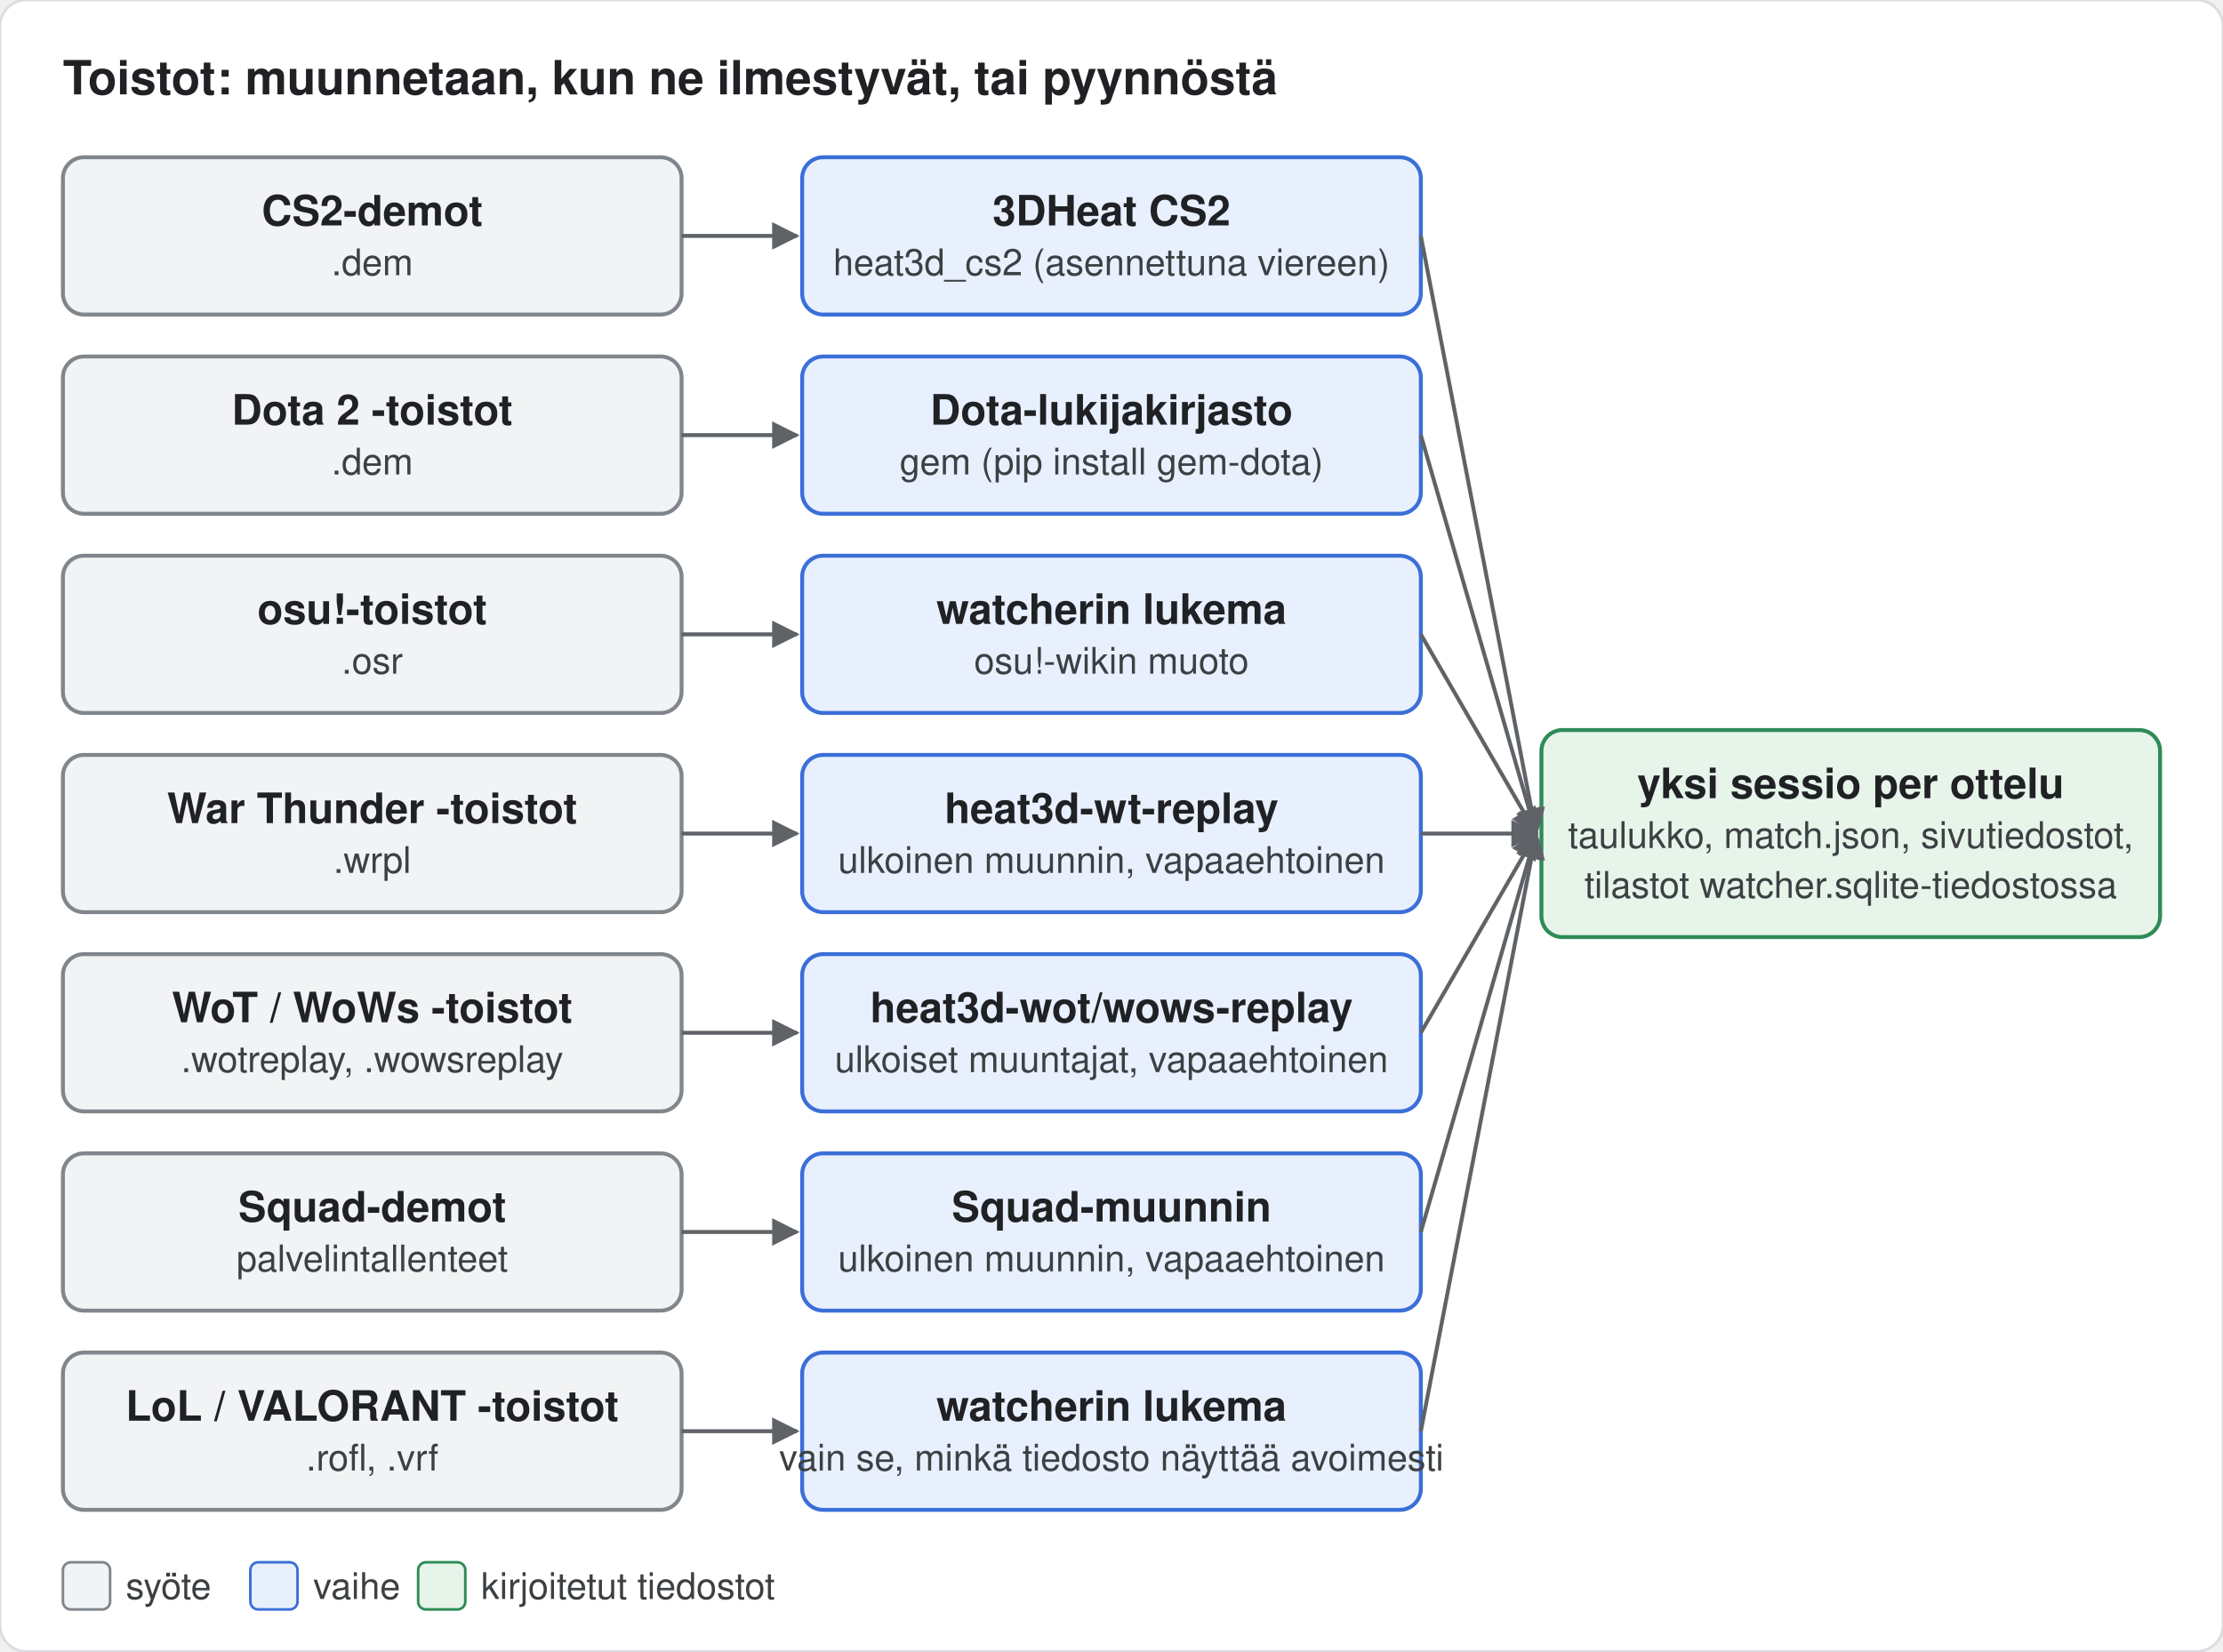
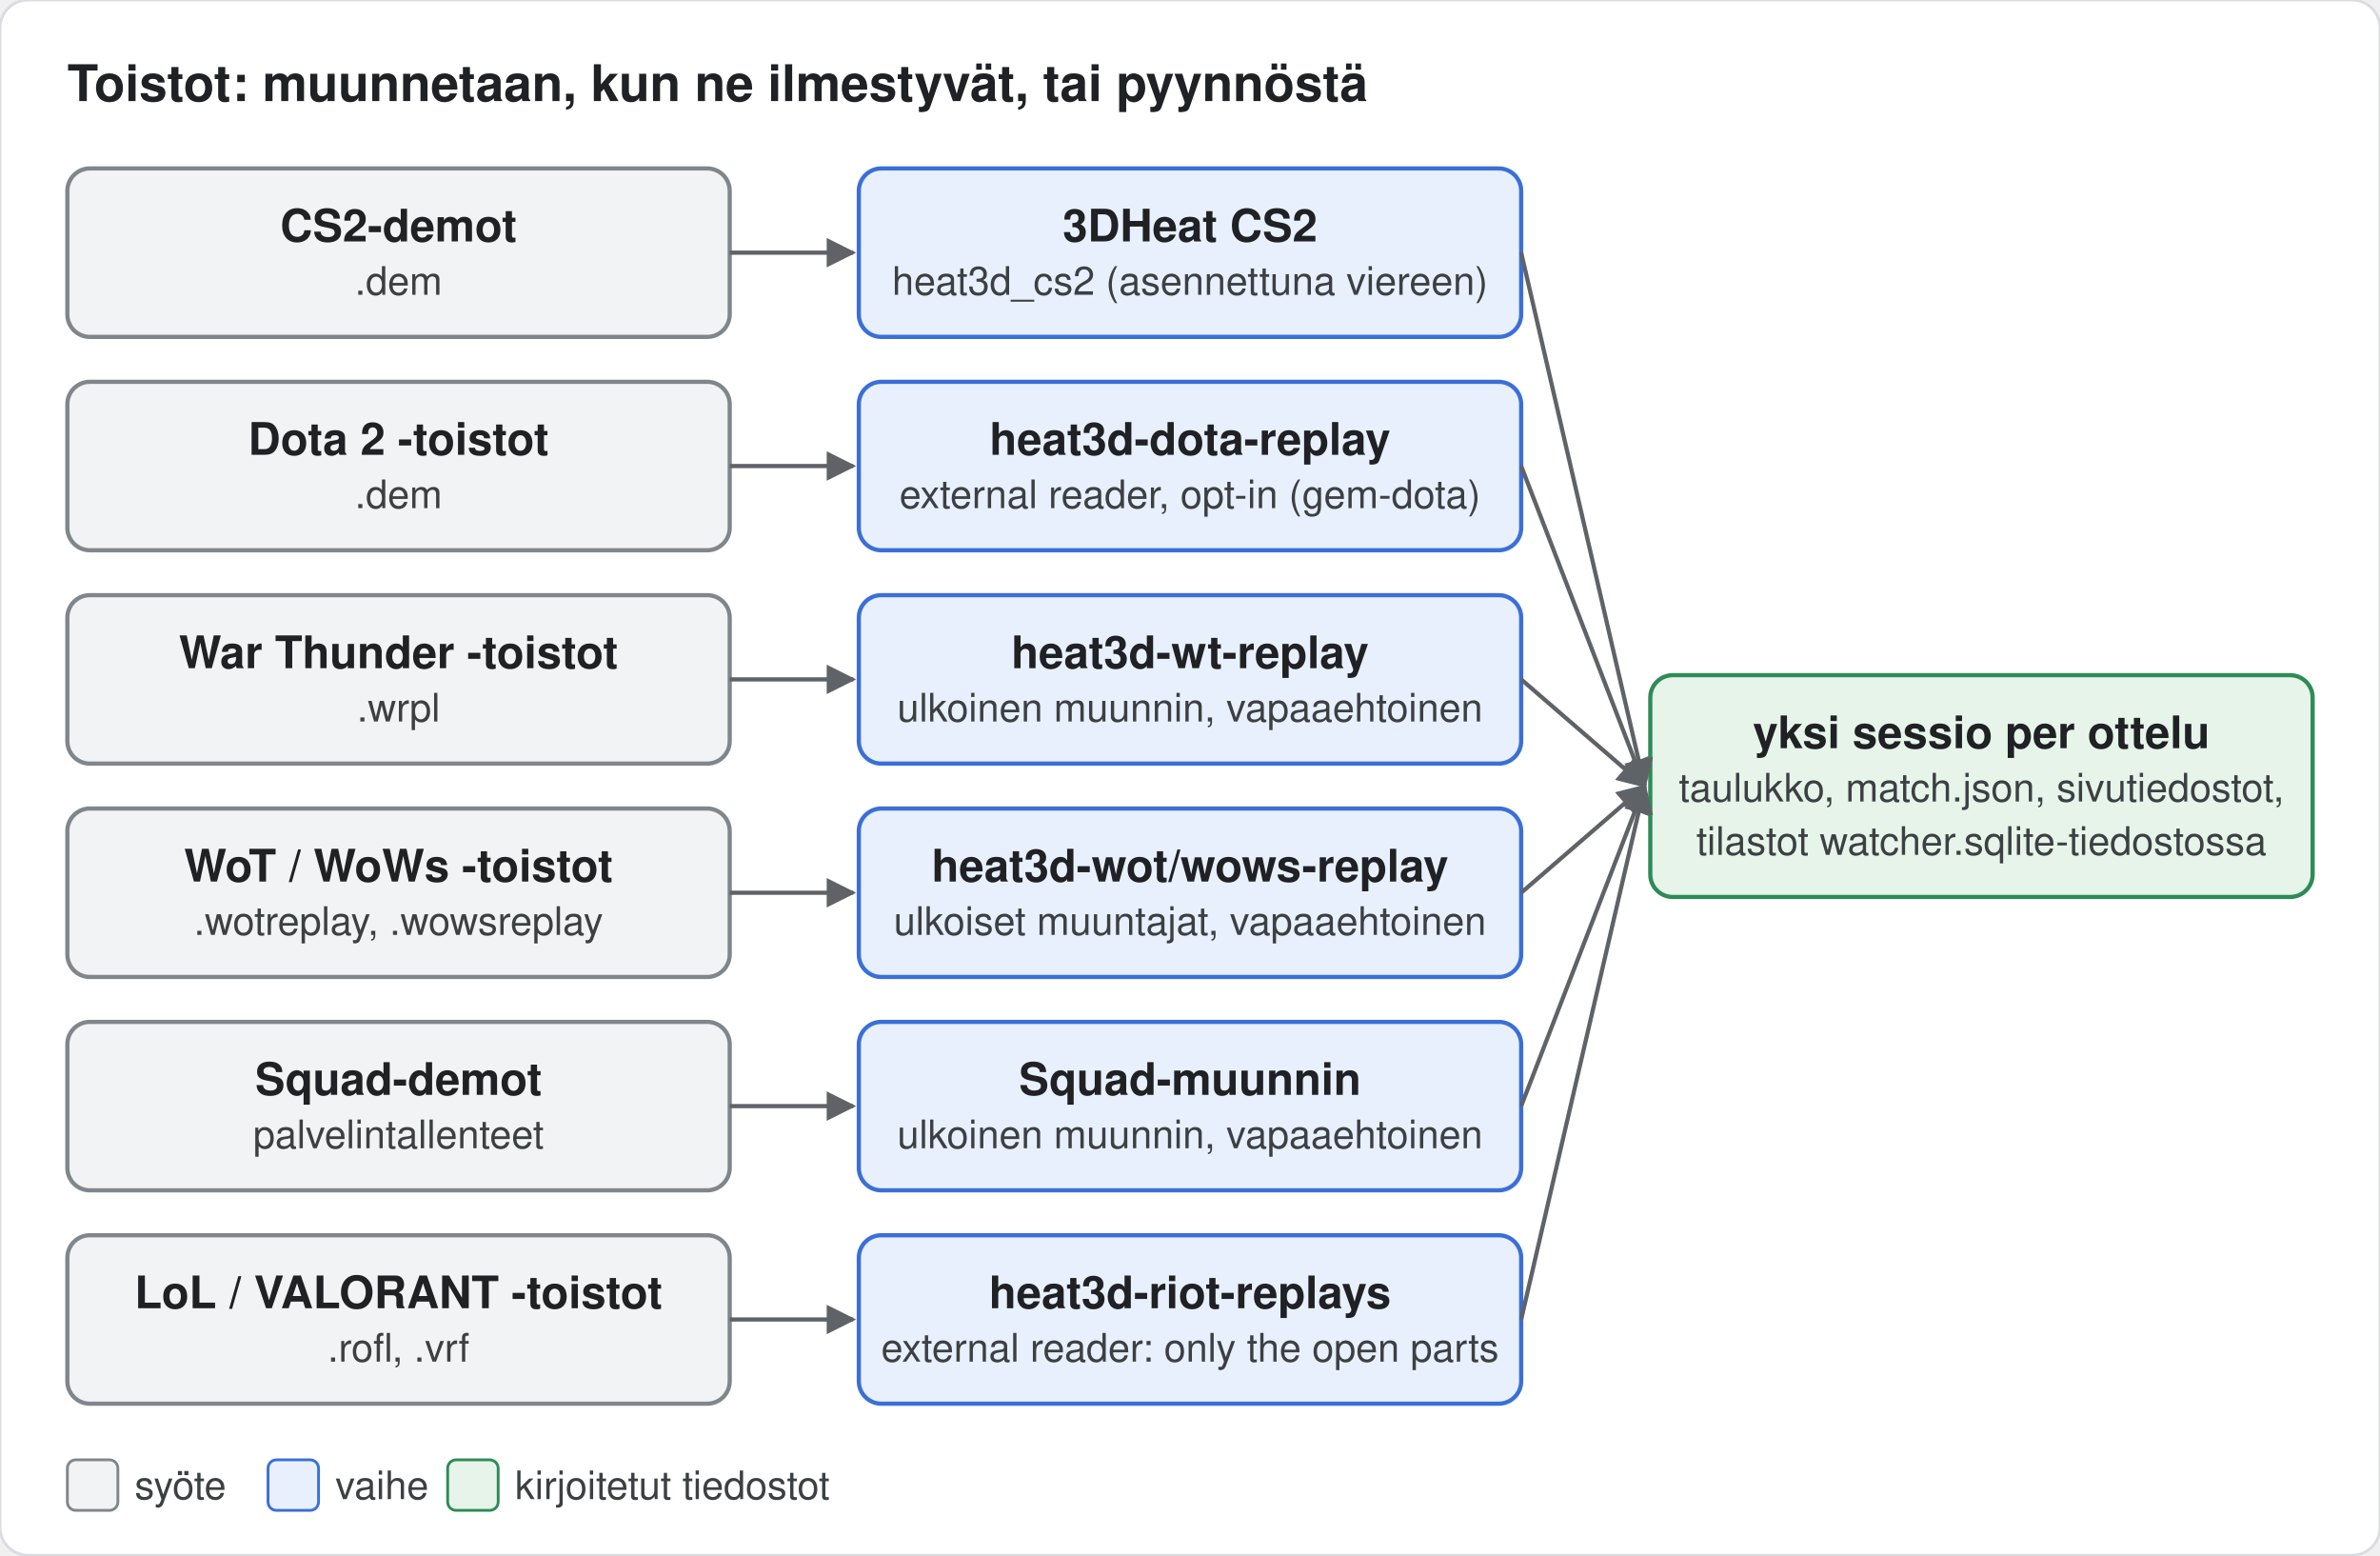
- <svg xmlns="http://www.w3.org/2000/svg" width="848" height="630" viewBox="0 0 848 630" font-family="Segoe UI,Helvetica,Arial,sans-serif" role="img" aria-label="Replays: converted when they appear, or on request">
+ <svg xmlns="http://www.w3.org/2000/svg" width="848" height="554" viewBox="0 0 848 554" font-family="Segoe UI,Helvetica,Arial,sans-serif" role="img" aria-label="Replays: converted when they appear, or on request">
  <defs>
    <marker id="a" viewBox="0 0 10 10" refX="9" refY="5" markerWidth="7" markerHeight="7" orient="auto">
      <path d="M0,0 L10,5 L0,10 z" fill="#5f6368" />
    </marker>
  </defs>
-   <rect width="848" height="630" rx="10" fill="#ffffff" stroke="#dadce0" />
+   <rect width="848" height="554" rx="10" fill="#ffffff" stroke="#dadce0" />
  <text x="24" y="36" font-size="18" font-weight="600" fill="#202124">Toistot: muunnetaan, kun ne ilmestyvät, tai pyynnöstä</text>
  <rect x="24" y="60.0" width="236" height="60" rx="8" fill="#f1f3f4" stroke="#80868b" stroke-width="1.5" />
  <text x="142.0" y="86.0" text-anchor="middle" font-weight="600" font-size="16" fill="#202124">CS2-demot</text>
  <text x="142.0" y="105.0" text-anchor="middle" font-size="14" fill="#3c4043">.dem</text>
  <rect x="24" y="136.0" width="236" height="60" rx="8" fill="#f1f3f4" stroke="#80868b" stroke-width="1.5" />
  <text x="142.0" y="162.0" text-anchor="middle" font-weight="600" font-size="16" fill="#202124">Dota 2 -toistot</text>
  <text x="142.0" y="181.0" text-anchor="middle" font-size="14" fill="#3c4043">.dem</text>
  <rect x="24" y="212.0" width="236" height="60" rx="8" fill="#f1f3f4" stroke="#80868b" stroke-width="1.5" />
-   <text x="142.0" y="238.0" text-anchor="middle" font-weight="600" font-size="16" fill="#202124">osu!-toistot</text>
-   <text x="142.0" y="257.0" text-anchor="middle" font-size="14" fill="#3c4043">.osr</text>
+   <text x="142.0" y="238.0" text-anchor="middle" font-weight="600" font-size="16" fill="#202124">War Thunder -toistot</text>
+   <text x="142.0" y="257.0" text-anchor="middle" font-size="14" fill="#3c4043">.wrpl</text>
  <rect x="24" y="288.0" width="236" height="60" rx="8" fill="#f1f3f4" stroke="#80868b" stroke-width="1.5" />
-   <text x="142.0" y="314.0" text-anchor="middle" font-weight="600" font-size="16" fill="#202124">War Thunder -toistot</text>
-   <text x="142.0" y="333.0" text-anchor="middle" font-size="14" fill="#3c4043">.wrpl</text>
+   <text x="142.0" y="314.0" text-anchor="middle" font-weight="600" font-size="16" fill="#202124">WoT / WoWs -toistot</text>
+   <text x="142.0" y="333.0" text-anchor="middle" font-size="14" fill="#3c4043">.wotreplay, .wowsreplay</text>
  <rect x="24" y="364.0" width="236" height="60" rx="8" fill="#f1f3f4" stroke="#80868b" stroke-width="1.5" />
-   <text x="142.0" y="390.0" text-anchor="middle" font-weight="600" font-size="16" fill="#202124">WoT / WoWs -toistot</text>
-   <text x="142.0" y="409.0" text-anchor="middle" font-size="14" fill="#3c4043">.wotreplay, .wowsreplay</text>
+   <text x="142.0" y="390.0" text-anchor="middle" font-weight="600" font-size="16" fill="#202124">Squad-demot</text>
+   <text x="142.0" y="409.0" text-anchor="middle" font-size="14" fill="#3c4043">palvelintallenteet</text>
  <rect x="24" y="440.0" width="236" height="60" rx="8" fill="#f1f3f4" stroke="#80868b" stroke-width="1.5" />
-   <text x="142.0" y="466.0" text-anchor="middle" font-weight="600" font-size="16" fill="#202124">Squad-demot</text>
-   <text x="142.0" y="485.0" text-anchor="middle" font-size="14" fill="#3c4043">palvelintallenteet</text>
-   <rect x="24" y="516.0" width="236" height="60" rx="8" fill="#f1f3f4" stroke="#80868b" stroke-width="1.5" />
-   <text x="142.0" y="542.0" text-anchor="middle" font-weight="600" font-size="16" fill="#202124">LoL / VALORANT -toistot</text>
-   <text x="142.0" y="561.0" text-anchor="middle" font-size="14" fill="#3c4043">.rofl, .vrf</text>
+   <text x="142.0" y="466.0" text-anchor="middle" font-weight="600" font-size="16" fill="#202124">LoL / VALORANT -toistot</text>
+   <text x="142.0" y="485.0" text-anchor="middle" font-size="14" fill="#3c4043">.rofl, .vrf</text>
  <rect x="306" y="60.0" width="236" height="60" rx="8" fill="#e8f0fe" stroke="#3b6fd8" stroke-width="1.5" />
  <text x="424.0" y="86.0" text-anchor="middle" font-weight="600" font-size="16" fill="#202124">3DHeat CS2</text>
  <text x="424.0" y="105.0" text-anchor="middle" font-size="14" fill="#3c4043">heat3d_cs2 (asennettuna viereen)</text>
  <rect x="306" y="136.0" width="236" height="60" rx="8" fill="#e8f0fe" stroke="#3b6fd8" stroke-width="1.5" />
-   <text x="424.0" y="162.0" text-anchor="middle" font-weight="600" font-size="16" fill="#202124">Dota-lukijakirjasto</text>
-   <text x="424.0" y="181.0" text-anchor="middle" font-size="14" fill="#3c4043">gem (pip install gem-dota)</text>
+   <text x="424.0" y="162.0" text-anchor="middle" font-weight="600" font-size="16" fill="#202124">heat3d-dota-replay</text>
+   <text x="424.0" y="181.0" text-anchor="middle" font-size="14" fill="#3c4043">external reader, opt-in (gem-dota)</text>
  <rect x="306" y="212.0" width="236" height="60" rx="8" fill="#e8f0fe" stroke="#3b6fd8" stroke-width="1.5" />
-   <text x="424.0" y="238.0" text-anchor="middle" font-weight="600" font-size="16" fill="#202124">watcherin lukema</text>
-   <text x="424.0" y="257.0" text-anchor="middle" font-size="14" fill="#3c4043">osu!-wikin muoto</text>
+   <text x="424.0" y="238.0" text-anchor="middle" font-weight="600" font-size="16" fill="#202124">heat3d-wt-replay</text>
+   <text x="424.0" y="257.0" text-anchor="middle" font-size="14" fill="#3c4043">ulkoinen muunnin, vapaaehtoinen</text>
  <rect x="306" y="288.0" width="236" height="60" rx="8" fill="#e8f0fe" stroke="#3b6fd8" stroke-width="1.5" />
-   <text x="424.0" y="314.0" text-anchor="middle" font-weight="600" font-size="16" fill="#202124">heat3d-wt-replay</text>
-   <text x="424.0" y="333.0" text-anchor="middle" font-size="14" fill="#3c4043">ulkoinen muunnin, vapaaehtoinen</text>
+   <text x="424.0" y="314.0" text-anchor="middle" font-weight="600" font-size="16" fill="#202124">heat3d-wot/wows-replay</text>
+   <text x="424.0" y="333.0" text-anchor="middle" font-size="14" fill="#3c4043">ulkoiset muuntajat, vapaaehtoinen</text>
  <rect x="306" y="364.0" width="236" height="60" rx="8" fill="#e8f0fe" stroke="#3b6fd8" stroke-width="1.5" />
-   <text x="424.0" y="390.0" text-anchor="middle" font-weight="600" font-size="16" fill="#202124">heat3d-wot/wows-replay</text>
-   <text x="424.0" y="409.0" text-anchor="middle" font-size="14" fill="#3c4043">ulkoiset muuntajat, vapaaehtoinen</text>
+   <text x="424.0" y="390.0" text-anchor="middle" font-weight="600" font-size="16" fill="#202124">Squad-muunnin</text>
+   <text x="424.0" y="409.0" text-anchor="middle" font-size="14" fill="#3c4043">ulkoinen muunnin, vapaaehtoinen</text>
  <rect x="306" y="440.0" width="236" height="60" rx="8" fill="#e8f0fe" stroke="#3b6fd8" stroke-width="1.5" />
-   <text x="424.0" y="466.0" text-anchor="middle" font-weight="600" font-size="16" fill="#202124">Squad-muunnin</text>
-   <text x="424.0" y="485.0" text-anchor="middle" font-size="14" fill="#3c4043">ulkoinen muunnin, vapaaehtoinen</text>
-   <rect x="306" y="516.0" width="236" height="60" rx="8" fill="#e8f0fe" stroke="#3b6fd8" stroke-width="1.5" />
-   <text x="424.0" y="542.0" text-anchor="middle" font-weight="600" font-size="16" fill="#202124">watcherin lukema</text>
-   <text x="424.0" y="561.0" text-anchor="middle" font-size="14" fill="#3c4043">vain se, minkä tiedosto näyttää avoimesti</text>
-   <rect x="588" y="278.5" width="236" height="79" rx="8" fill="#e6f4ea" stroke="#2e8b57" stroke-width="1.5" />
-   <text x="706.0" y="304.5" text-anchor="middle" font-weight="600" font-size="16" fill="#202124">yksi sessio per ottelu</text>
-   <text x="706.0" y="323.5" text-anchor="middle" font-size="14" fill="#3c4043">taulukko, match.json, sivutiedostot,</text>
-   <text x="706.0" y="342.5" text-anchor="middle" font-size="14" fill="#3c4043">tilastot watcher.sqlite-tiedostossa</text>
+   <text x="424.0" y="466.0" text-anchor="middle" font-weight="600" font-size="16" fill="#202124">heat3d-riot-replays</text>
+   <text x="424.0" y="485.0" text-anchor="middle" font-size="14" fill="#3c4043">external reader: only the open parts</text>
+   <rect x="588" y="240.5" width="236" height="79" rx="8" fill="#e6f4ea" stroke="#2e8b57" stroke-width="1.5" />
+   <text x="706.0" y="266.5" text-anchor="middle" font-weight="600" font-size="16" fill="#202124">yksi sessio per ottelu</text>
+   <text x="706.0" y="285.5" text-anchor="middle" font-size="14" fill="#3c4043">taulukko, match.json, sivutiedostot,</text>
+   <text x="706.0" y="304.5" text-anchor="middle" font-size="14" fill="#3c4043">tilastot watcher.sqlite-tiedostossa</text>
  <line x1="260" y1="90.0" x2="304" y2="90.0" stroke="#5f6368" stroke-width="1.5" marker-end="url(#a)" />
  <line x1="260" y1="166.0" x2="304" y2="166.0" stroke="#5f6368" stroke-width="1.5" marker-end="url(#a)" />
  <line x1="260" y1="242.0" x2="304" y2="242.0" stroke="#5f6368" stroke-width="1.5" marker-end="url(#a)" />
  <line x1="260" y1="318.0" x2="304" y2="318.0" stroke="#5f6368" stroke-width="1.5" marker-end="url(#a)" />
  <line x1="260" y1="394.0" x2="304" y2="394.0" stroke="#5f6368" stroke-width="1.5" marker-end="url(#a)" />
  <line x1="260" y1="470.0" x2="304" y2="470.0" stroke="#5f6368" stroke-width="1.5" marker-end="url(#a)" />
-   <line x1="260" y1="546.0" x2="304" y2="546.0" stroke="#5f6368" stroke-width="1.5" marker-end="url(#a)" />
-   <line x1="542" y1="90.0" x2="586" y2="318.0" stroke="#5f6368" stroke-width="1.5" marker-end="url(#a)" />
-   <line x1="542" y1="166.0" x2="586" y2="318.0" stroke="#5f6368" stroke-width="1.5" marker-end="url(#a)" />
-   <line x1="542" y1="242.0" x2="586" y2="318.0" stroke="#5f6368" stroke-width="1.5" marker-end="url(#a)" />
-   <line x1="542" y1="318.0" x2="586" y2="318.0" stroke="#5f6368" stroke-width="1.5" marker-end="url(#a)" />
-   <line x1="542" y1="394.0" x2="586" y2="318.0" stroke="#5f6368" stroke-width="1.5" marker-end="url(#a)" />
-   <line x1="542" y1="470.0" x2="586" y2="318.0" stroke="#5f6368" stroke-width="1.5" marker-end="url(#a)" />
-   <line x1="542" y1="546.0" x2="586" y2="318.0" stroke="#5f6368" stroke-width="1.5" marker-end="url(#a)" />
-   <rect x="24" y="596" width="18" height="18" rx="3" fill="#f1f3f4" stroke="#80868b" />
-   <text x="48" y="610" font-size="14" fill="#3c4043">syöte</text>
-   <rect x="95.5" y="596" width="18" height="18" rx="3" fill="#e8f0fe" stroke="#3b6fd8" />
-   <text x="119.5" y="610" font-size="14" fill="#3c4043">vaihe</text>
-   <rect x="159.5" y="596" width="18" height="18" rx="3" fill="#e6f4ea" stroke="#2e8b57" />
-   <text x="183.5" y="610" font-size="14" fill="#3c4043">kirjoitetut tiedostot</text>
+   <line x1="542" y1="90.0" x2="586" y2="280.0" stroke="#5f6368" stroke-width="1.5" marker-end="url(#a)" />
+   <line x1="542" y1="166.0" x2="586" y2="280.0" stroke="#5f6368" stroke-width="1.5" marker-end="url(#a)" />
+   <line x1="542" y1="242.0" x2="586" y2="280.0" stroke="#5f6368" stroke-width="1.5" marker-end="url(#a)" />
+   <line x1="542" y1="318.0" x2="586" y2="280.0" stroke="#5f6368" stroke-width="1.5" marker-end="url(#a)" />
+   <line x1="542" y1="394.0" x2="586" y2="280.0" stroke="#5f6368" stroke-width="1.5" marker-end="url(#a)" />
+   <line x1="542" y1="470.0" x2="586" y2="280.0" stroke="#5f6368" stroke-width="1.5" marker-end="url(#a)" />
+   <rect x="24" y="520" width="18" height="18" rx="3" fill="#f1f3f4" stroke="#80868b" />
+   <text x="48" y="534" font-size="14" fill="#3c4043">syöte</text>
+   <rect x="95.5" y="520" width="18" height="18" rx="3" fill="#e8f0fe" stroke="#3b6fd8" />
+   <text x="119.5" y="534" font-size="14" fill="#3c4043">vaihe</text>
+   <rect x="159.5" y="520" width="18" height="18" rx="3" fill="#e6f4ea" stroke="#2e8b57" />
+   <text x="183.5" y="534" font-size="14" fill="#3c4043">kirjoitetut tiedostot</text>
</svg>
